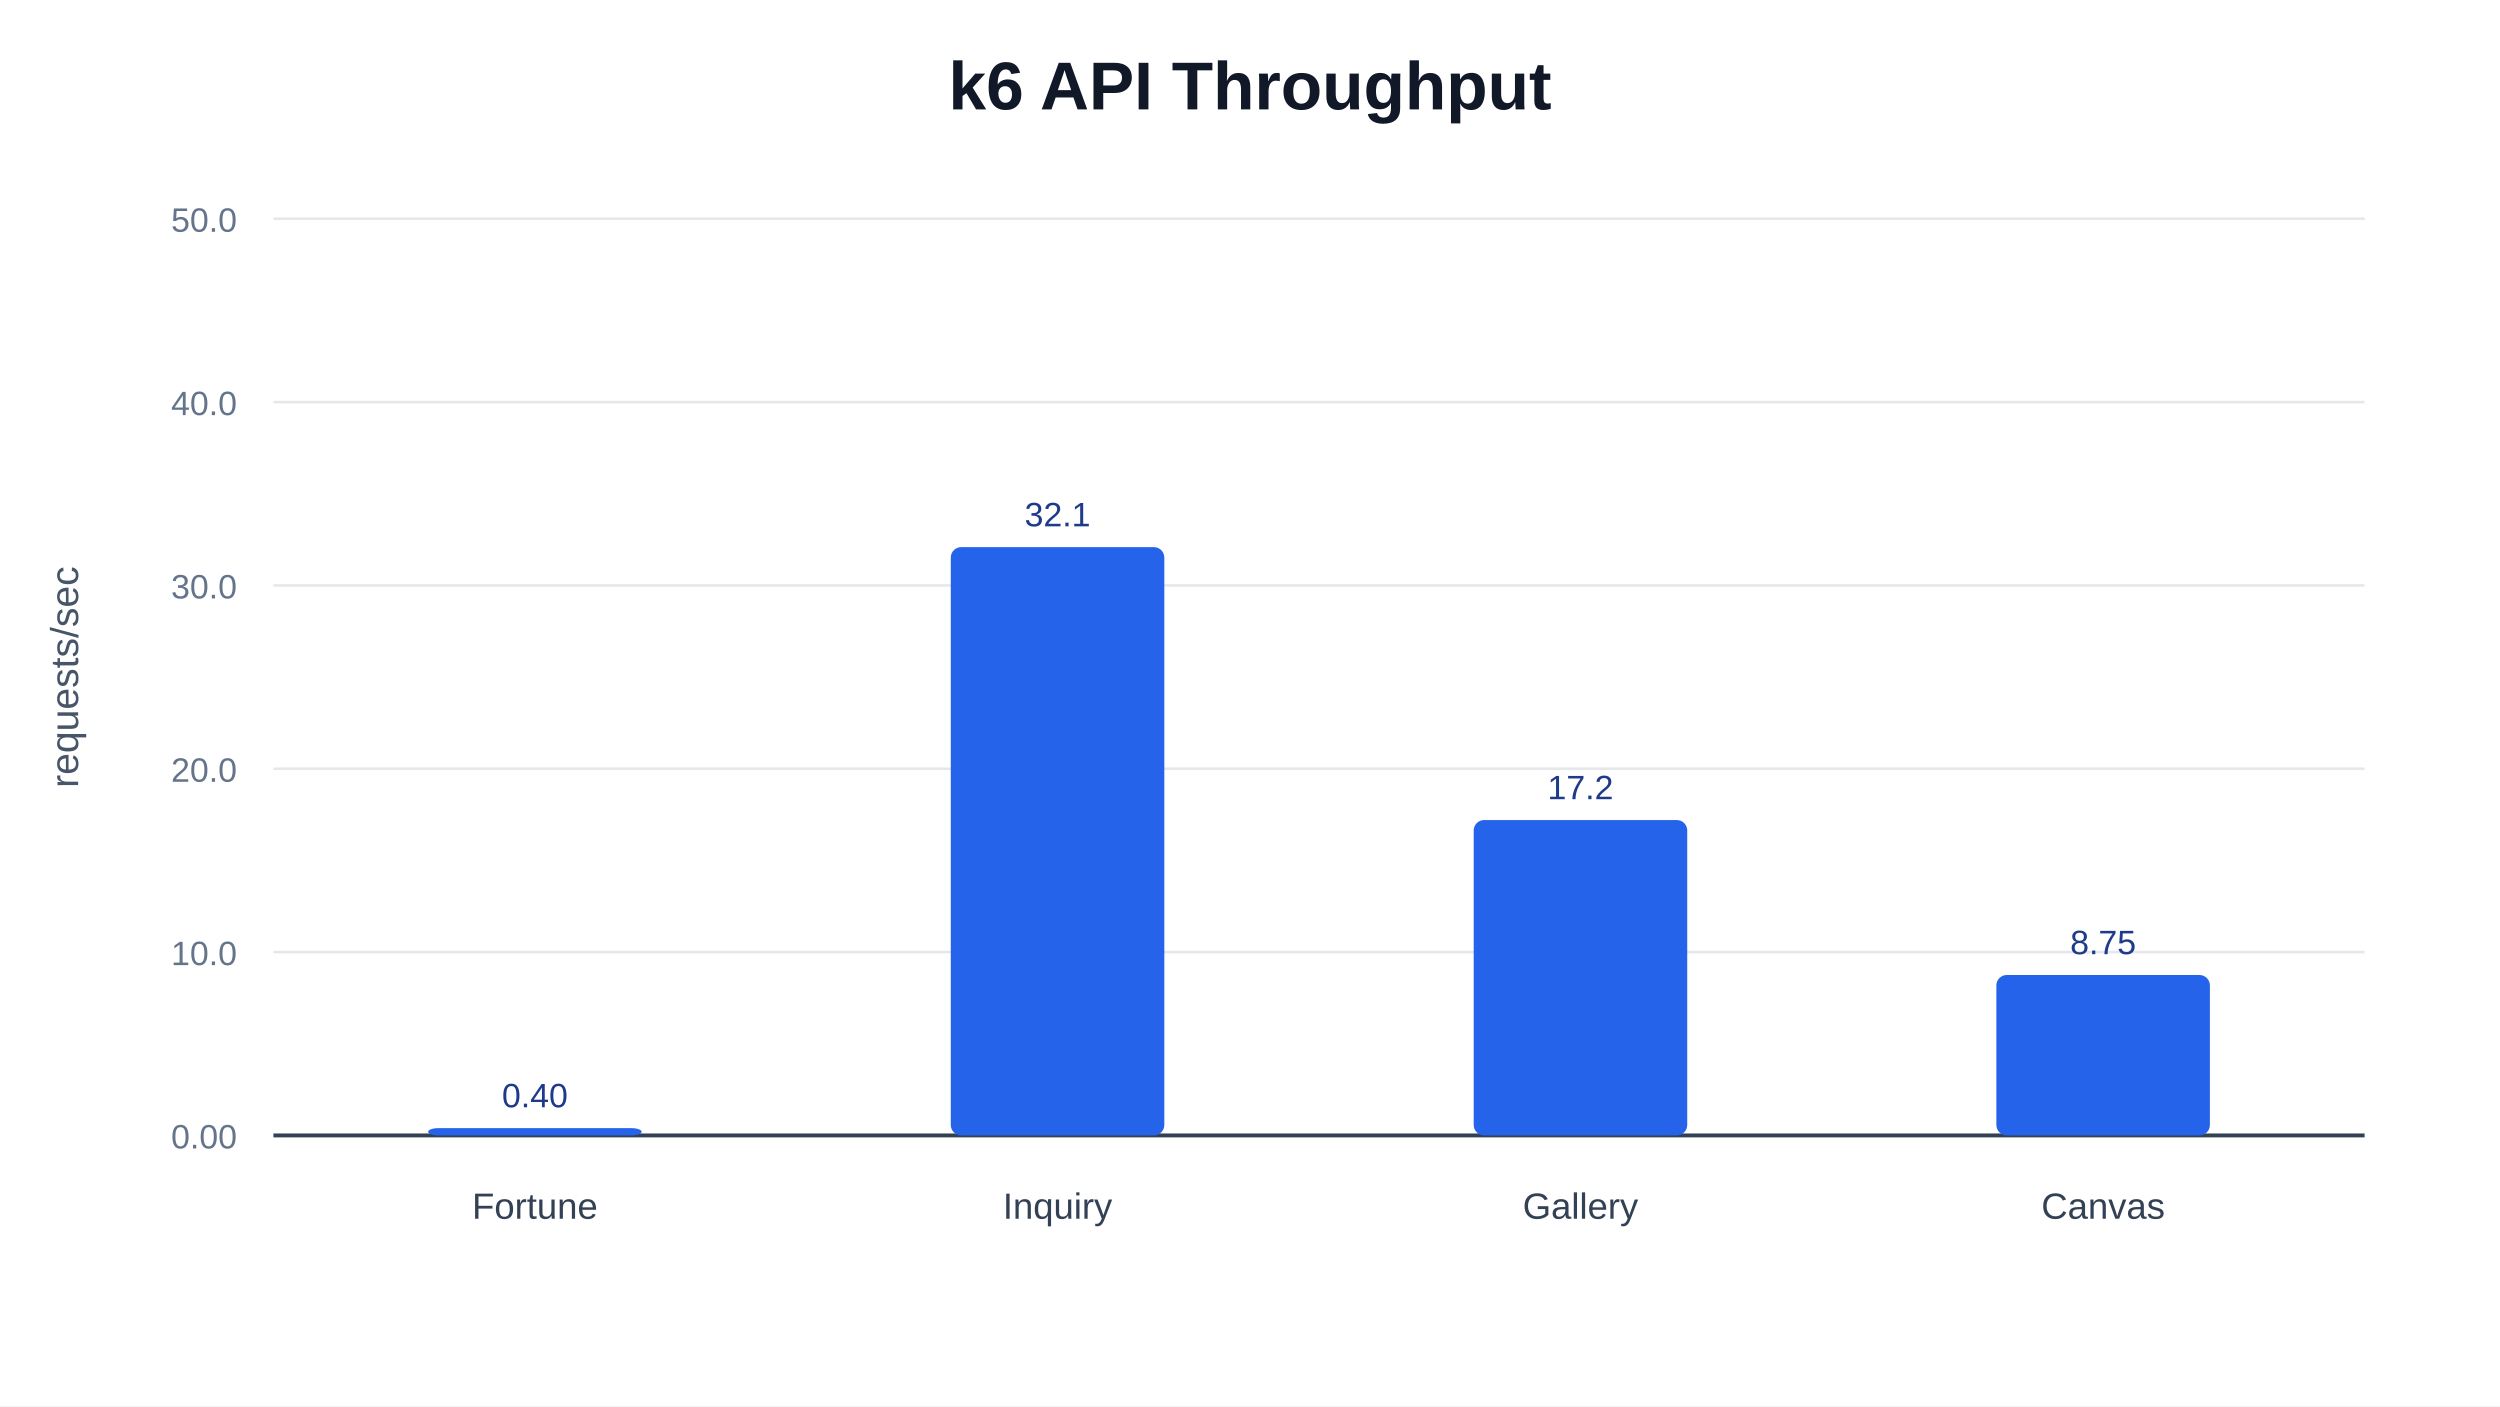
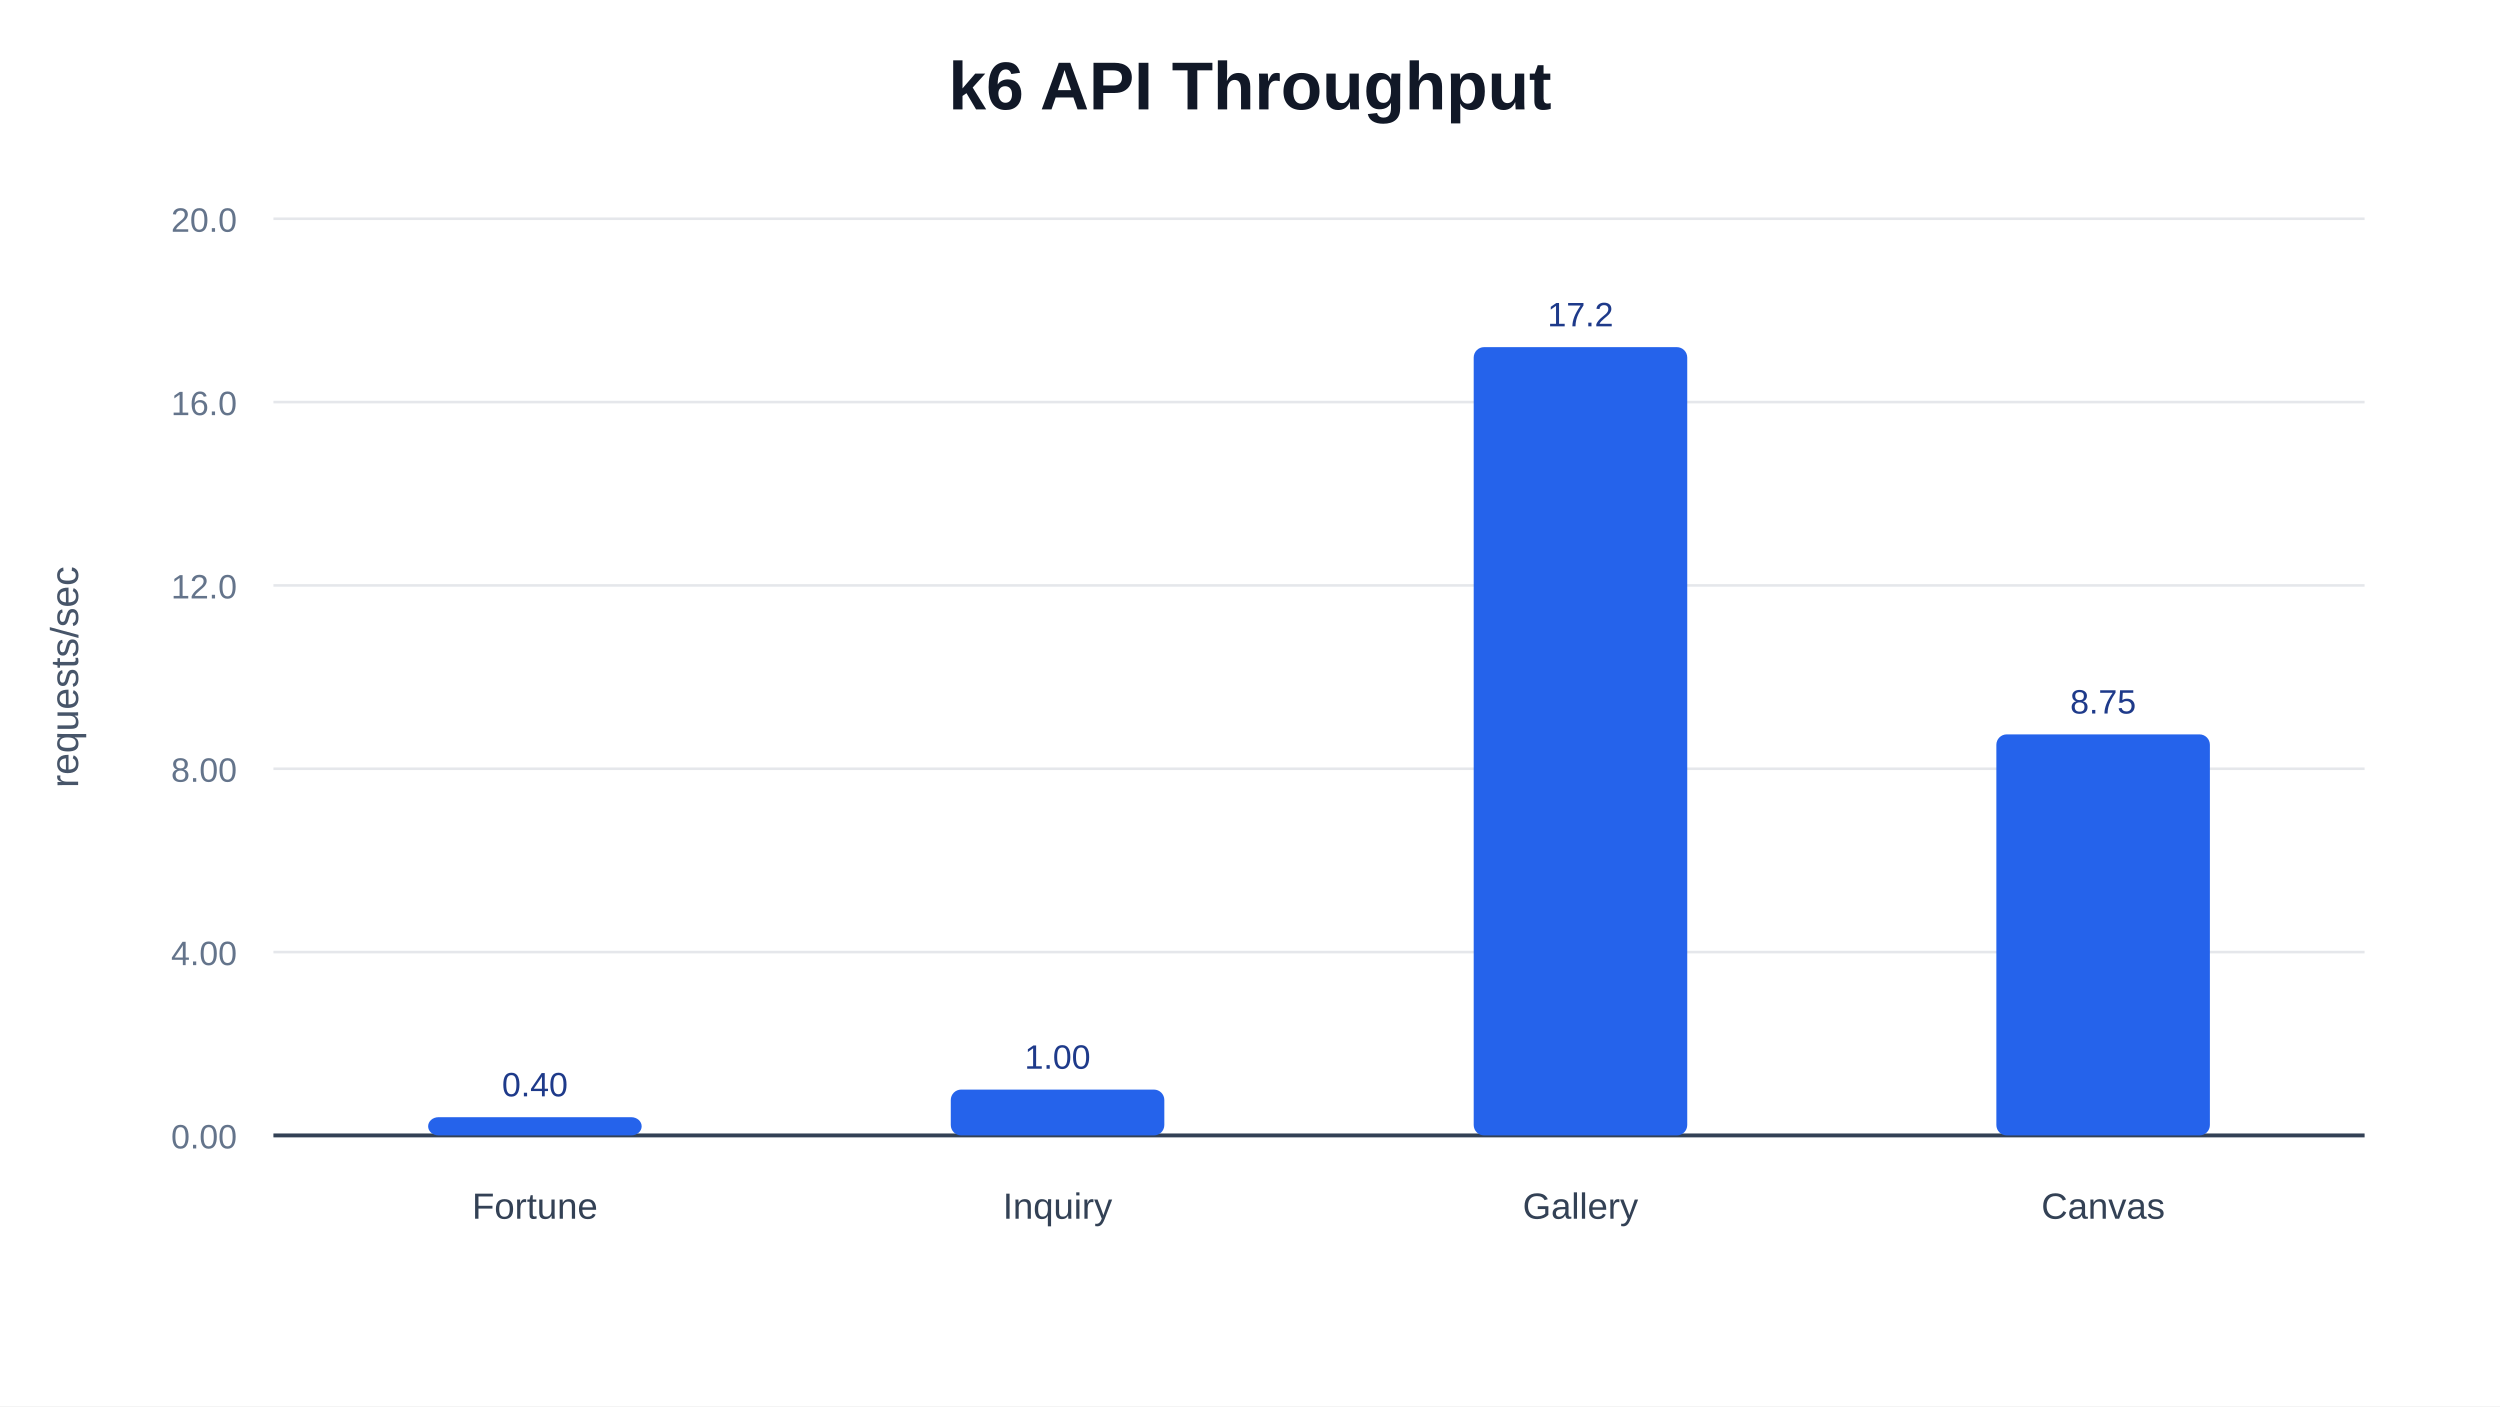
<svg xmlns="http://www.w3.org/2000/svg" width="960" height="540" viewBox="0 0 960 540">
  <rect width="100%" height="100%" fill="#ffffff" />
  <text x="480.0" y="42.0" text-anchor="middle" font-size="26" font-weight="700" fill="#111827" font-family="Arial, sans-serif">k6 API Throughput</text>
  <text transform="rotate(-90 30 260.0)" x="30.0" y="260.0" text-anchor="middle" font-size="15" font-weight="400" fill="#475569" font-family="Arial, sans-serif">requests/sec</text>
  <line x1="105" y1="436.0" x2="908" y2="436.0" stroke="#e5e7eb" stroke-width="1" />
  <text x="91.0" y="441.0" text-anchor="end" font-size="13" font-weight="400" fill="#64748b" font-family="Arial, sans-serif">0.00</text>
  <line x1="105" y1="365.6" x2="908" y2="365.6" stroke="#e5e7eb" stroke-width="1" />
-   <text x="91.0" y="370.6" text-anchor="end" font-size="13" font-weight="400" fill="#64748b" font-family="Arial, sans-serif">10.0</text>
+   <text x="91.0" y="370.6" text-anchor="end" font-size="13" font-weight="400" fill="#64748b" font-family="Arial, sans-serif">4.00</text>
  <line x1="105" y1="295.2" x2="908" y2="295.2" stroke="#e5e7eb" stroke-width="1" />
-   <text x="91.0" y="300.2" text-anchor="end" font-size="13" font-weight="400" fill="#64748b" font-family="Arial, sans-serif">20.0</text>
+   <text x="91.0" y="300.2" text-anchor="end" font-size="13" font-weight="400" fill="#64748b" font-family="Arial, sans-serif">8.00</text>
  <line x1="105" y1="224.8" x2="908" y2="224.8" stroke="#e5e7eb" stroke-width="1" />
-   <text x="91.0" y="229.8" text-anchor="end" font-size="13" font-weight="400" fill="#64748b" font-family="Arial, sans-serif">30.0</text>
+   <text x="91.0" y="229.8" text-anchor="end" font-size="13" font-weight="400" fill="#64748b" font-family="Arial, sans-serif">12.0</text>
  <line x1="105" y1="154.4" x2="908" y2="154.4" stroke="#e5e7eb" stroke-width="1" />
-   <text x="91.0" y="159.4" text-anchor="end" font-size="13" font-weight="400" fill="#64748b" font-family="Arial, sans-serif">40.0</text>
+   <text x="91.0" y="159.4" text-anchor="end" font-size="13" font-weight="400" fill="#64748b" font-family="Arial, sans-serif">16.0</text>
  <line x1="105" y1="84.0" x2="908" y2="84.0" stroke="#e5e7eb" stroke-width="1" />
-   <text x="91.0" y="89.0" text-anchor="end" font-size="13" font-weight="400" fill="#64748b" font-family="Arial, sans-serif">50.0</text>
+   <text x="91.0" y="89.0" text-anchor="end" font-size="13" font-weight="400" fill="#64748b" font-family="Arial, sans-serif">20.0</text>
  <line x1="105" y1="436" x2="908" y2="436" stroke="#334155" stroke-width="1.5" />
-   <rect x="164.4" y="433.2" width="82.0" height="2.8" rx="4" fill="#2563eb" />
-   <text x="205.4" y="425.2" text-anchor="middle" font-size="13" font-weight="400" fill="#1e3a8a" font-family="Arial, sans-serif">0.40</text>
+   <rect x="164.4" y="429.0" width="82.0" height="7.0" rx="4" fill="#2563eb" />
+   <text x="205.4" y="421.0" text-anchor="middle" font-size="13" font-weight="400" fill="#1e3a8a" font-family="Arial, sans-serif">0.40</text>
  <text x="205.4" y="468.0" text-anchor="middle" font-size="14" font-weight="400" fill="#334155" font-family="Arial, sans-serif">Fortune</text>
-   <rect x="365.1" y="210.1" width="82.0" height="225.9" rx="4" fill="#2563eb" />
-   <text x="406.1" y="202.1" text-anchor="middle" font-size="13" font-weight="400" fill="#1e3a8a" font-family="Arial, sans-serif">32.1</text>
+   <rect x="365.1" y="418.4" width="82.0" height="17.6" rx="4" fill="#2563eb" />
+   <text x="406.1" y="410.4" text-anchor="middle" font-size="13" font-weight="400" fill="#1e3a8a" font-family="Arial, sans-serif">1.00</text>
  <text x="406.1" y="468.0" text-anchor="middle" font-size="14" font-weight="400" fill="#334155" font-family="Arial, sans-serif">Inquiry</text>
-   <rect x="565.9" y="314.9" width="82.0" height="121.1" rx="4" fill="#2563eb" />
-   <text x="606.9" y="306.9" text-anchor="middle" font-size="13" font-weight="400" fill="#1e3a8a" font-family="Arial, sans-serif">17.2</text>
+   <rect x="565.9" y="133.3" width="82.0" height="302.7" rx="4" fill="#2563eb" />
+   <text x="606.9" y="125.3" text-anchor="middle" font-size="13" font-weight="400" fill="#1e3a8a" font-family="Arial, sans-serif">17.2</text>
  <text x="606.9" y="468.0" text-anchor="middle" font-size="14" font-weight="400" fill="#334155" font-family="Arial, sans-serif">Gallery</text>
-   <rect x="766.6" y="374.4" width="82.0" height="61.6" rx="4" fill="#2563eb" />
-   <text x="807.6" y="366.4" text-anchor="middle" font-size="13" font-weight="400" fill="#1e3a8a" font-family="Arial, sans-serif">8.75</text>
+   <rect x="766.6" y="282.0" width="82.0" height="154.0" rx="4" fill="#2563eb" />
+   <text x="807.6" y="274.0" text-anchor="middle" font-size="13" font-weight="400" fill="#1e3a8a" font-family="Arial, sans-serif">8.75</text>
  <text x="807.6" y="468.0" text-anchor="middle" font-size="14" font-weight="400" fill="#334155" font-family="Arial, sans-serif">Canvas</text>
</svg>
